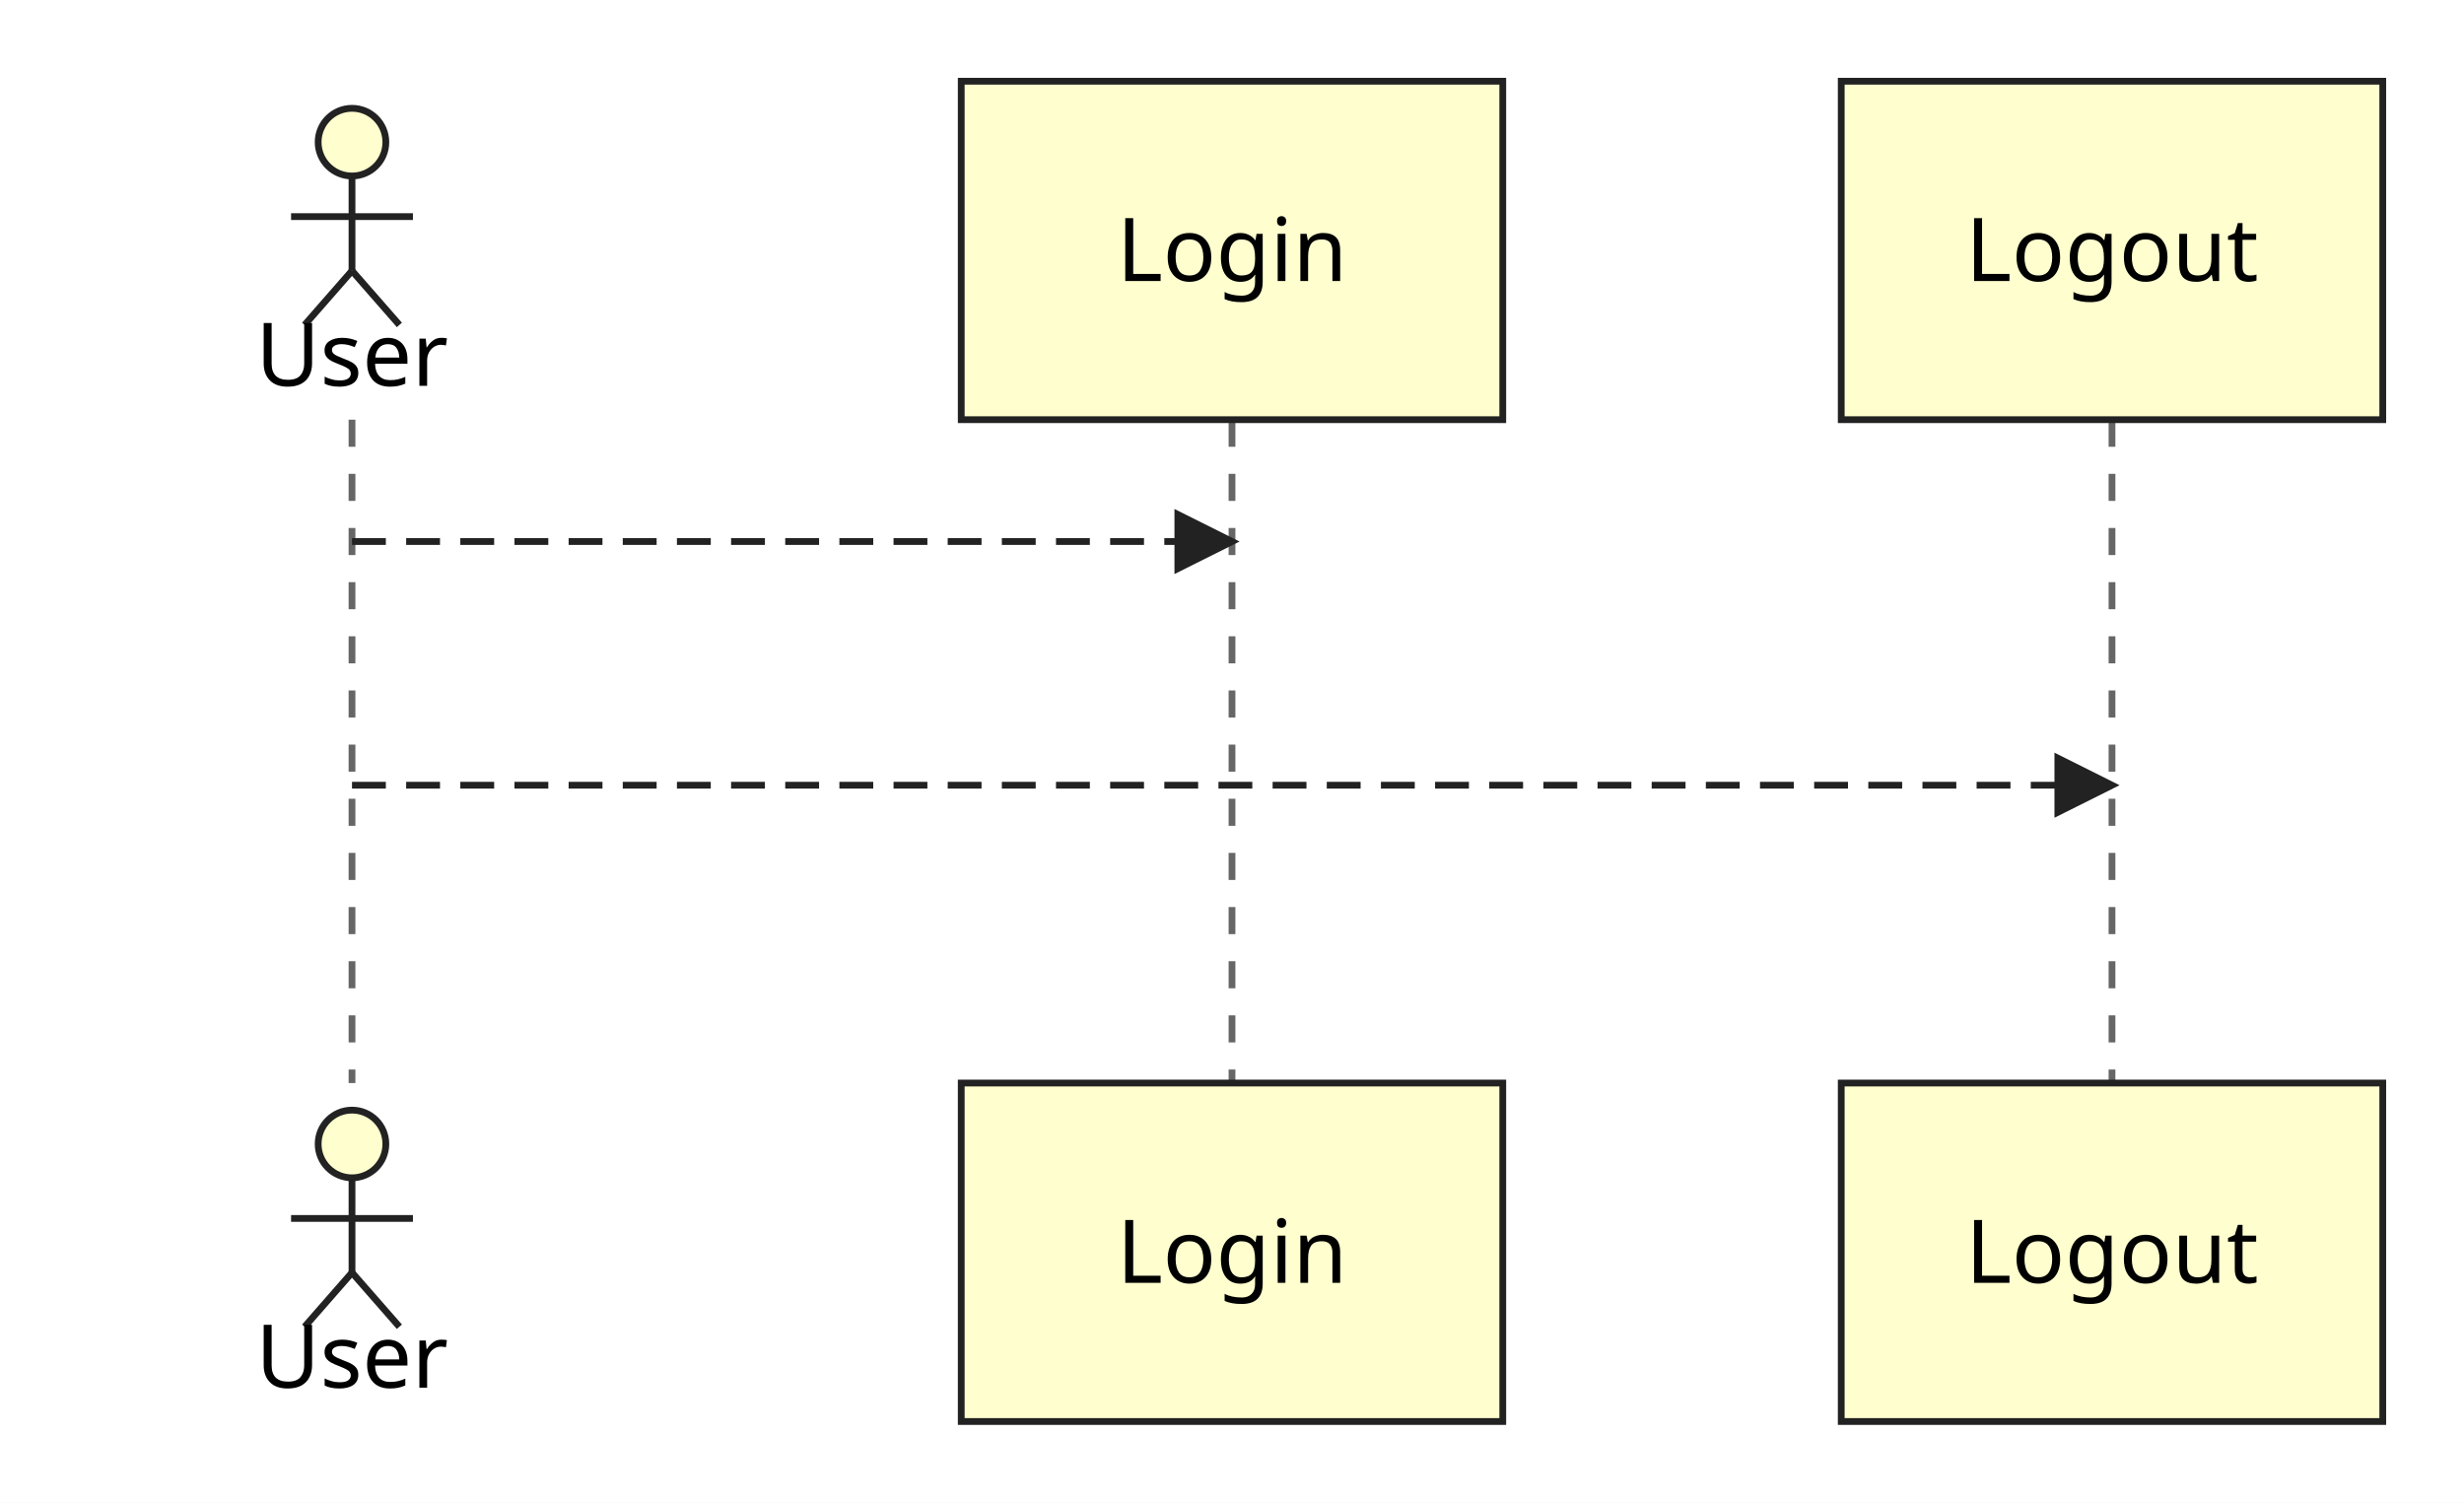
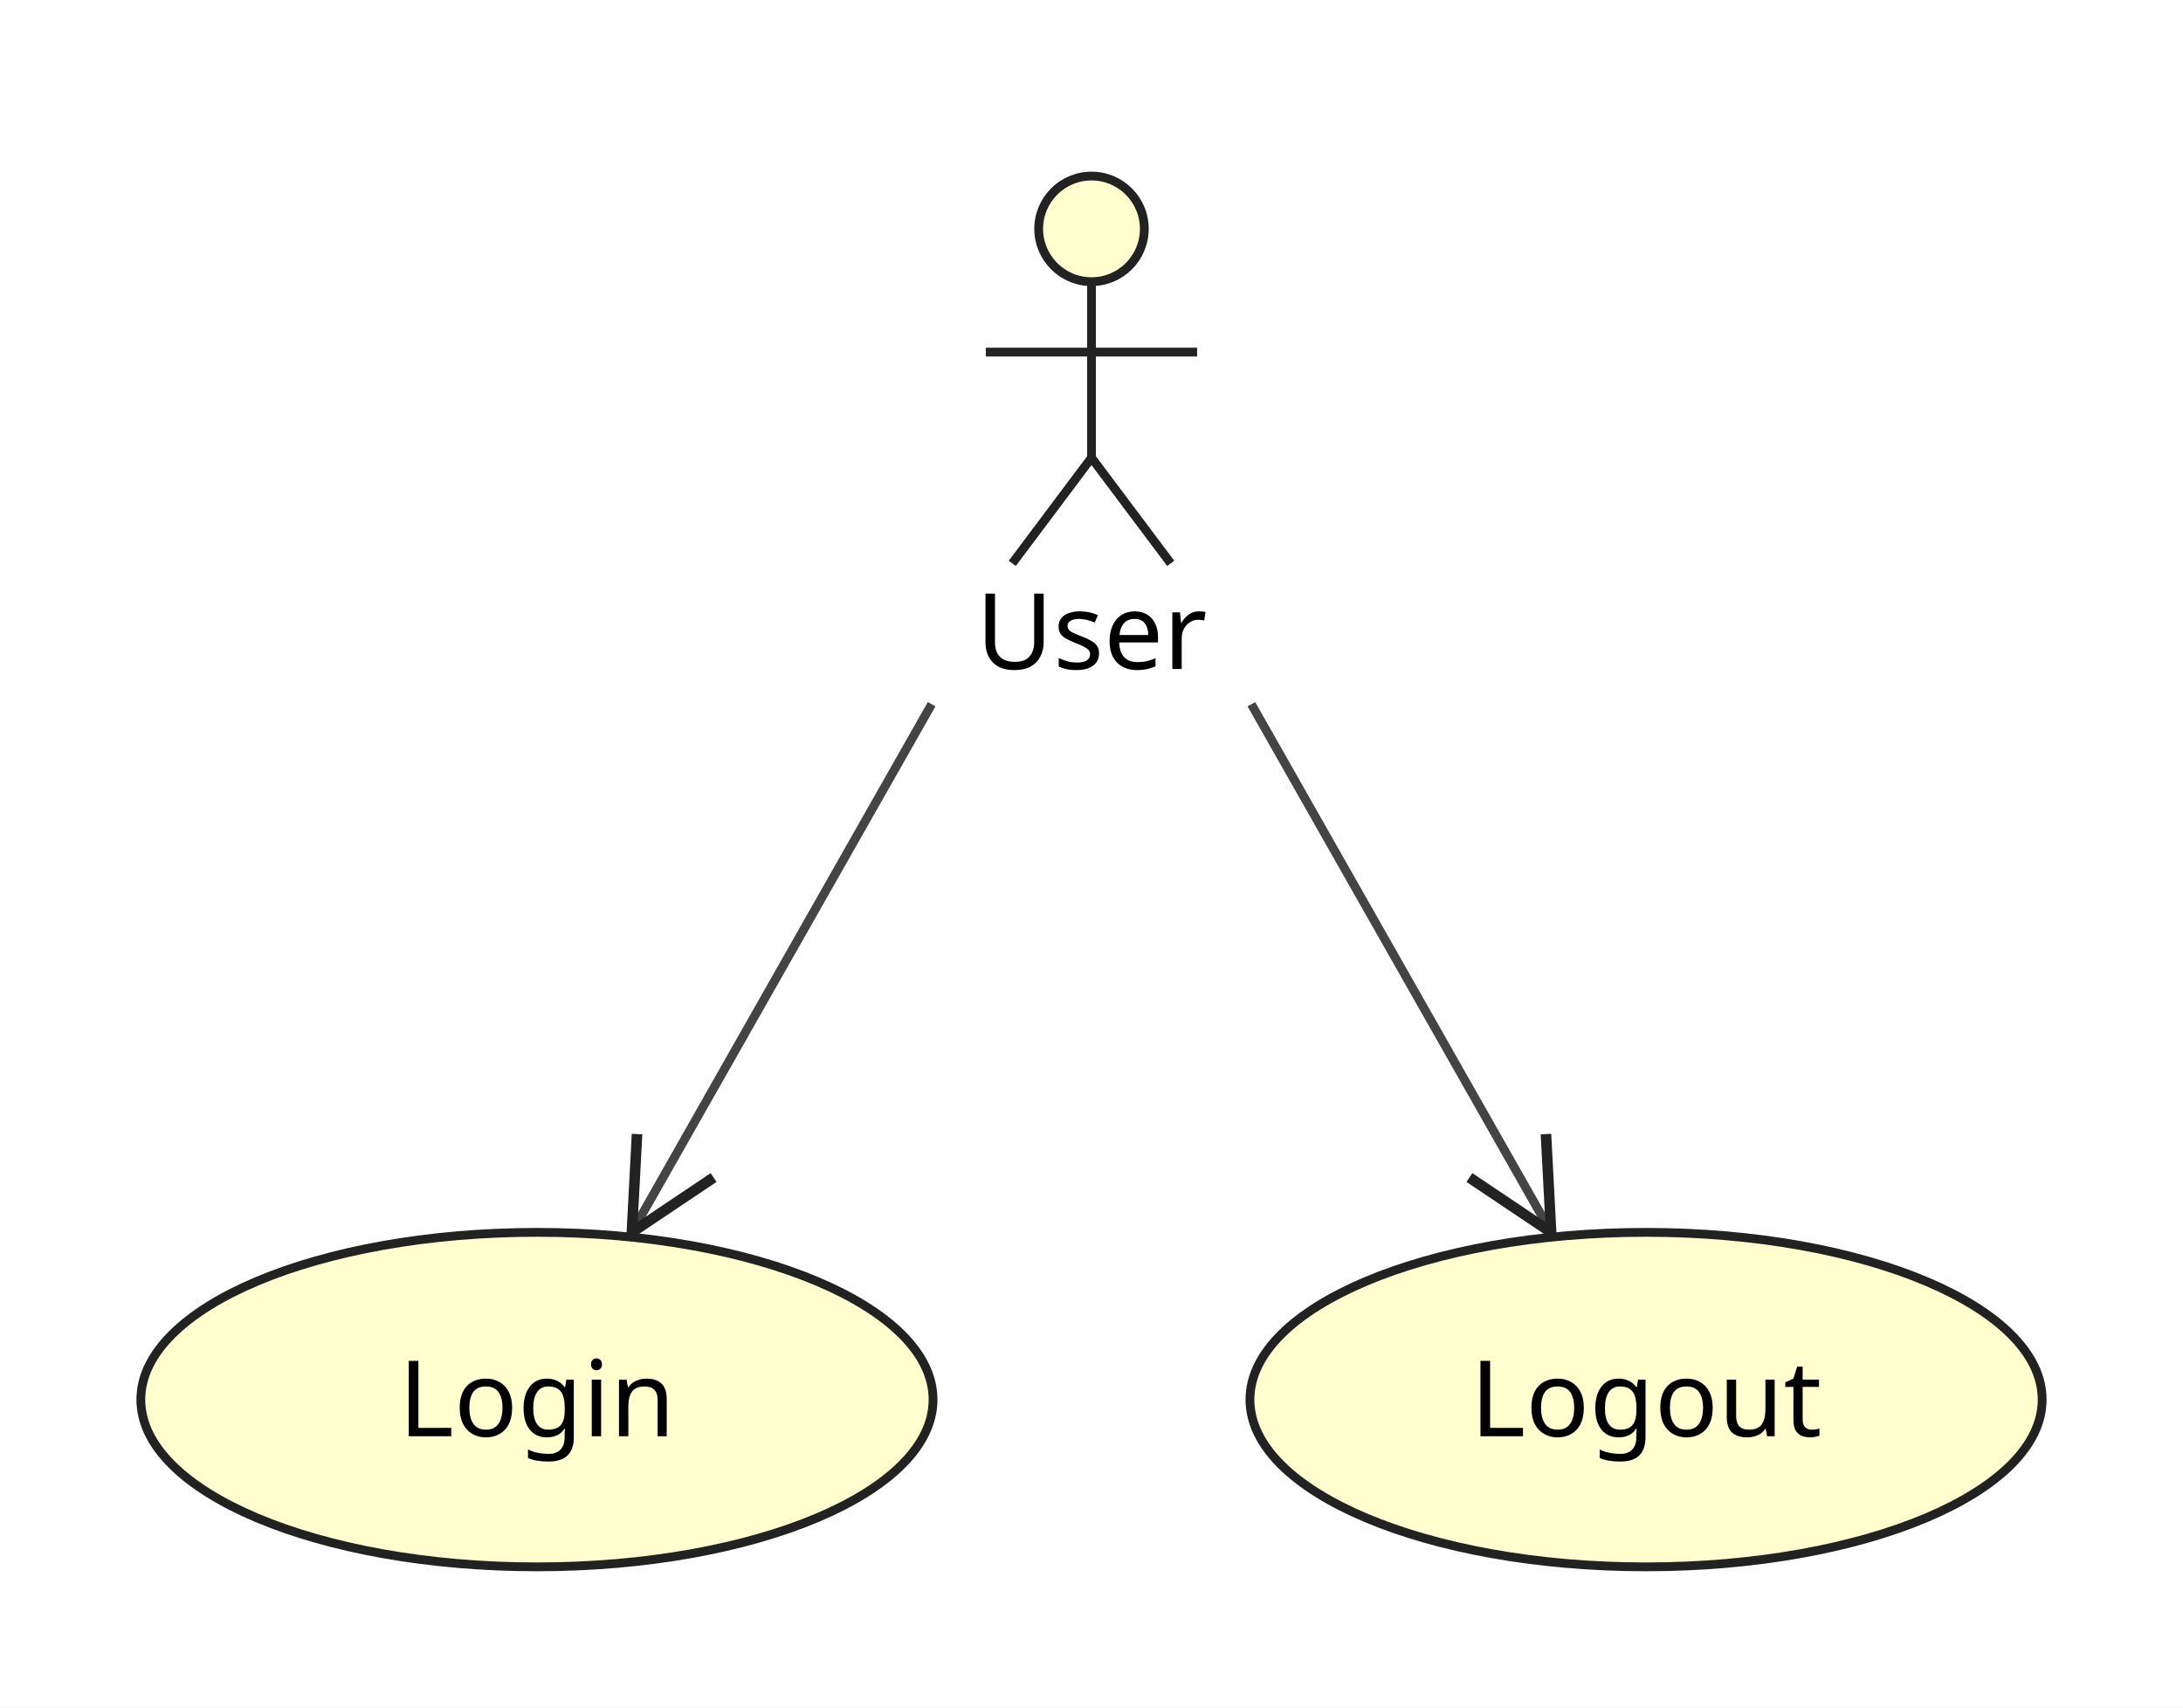
- <svg xmlns="http://www.w3.org/2000/svg" width="364" height="222" viewBox="0 0 364 222">
-   <rect x="0" y="0" width="364" height="222" fill="#fff" />
-   <line x1="52" y1="62" x2="52" y2="160" fill="none" stroke="#666" stroke-width="1" stroke-dasharray="4,4" />
-   <line x1="182" y1="62" x2="182" y2="160" fill="none" stroke="#666" stroke-width="1" stroke-dasharray="4,4" />
-   <line x1="312" y1="62" x2="312" y2="160" fill="none" stroke="#666" stroke-width="1" stroke-dasharray="4,4" />
-   <line x1="52" y1="80" x2="182" y2="80" fill="none" stroke="#222" stroke-width="1" stroke-dasharray="5,3" />
-   <polygon points="182,80 174,76 174,84" fill="#222" stroke="#222" stroke-width="1" />
-   <line x1="52" y1="116" x2="312" y2="116" fill="none" stroke="#222" stroke-width="1" stroke-dasharray="5,3" />
-   <polygon points="312,116 304,112 304,120" fill="#222" stroke="#222" stroke-width="1" />
-   <circle cx="52" cy="21" r="5" fill="#fefece" stroke="#222" stroke-width="1" />
-   <line x1="52" y1="26" x2="52" y2="40" fill="none" stroke="#222" stroke-width="1" />
-   <line x1="43" y1="32" x2="61" y2="32" fill="none" stroke="#222" stroke-width="1" />
-   <line x1="52" y1="40" x2="45" y2="48" fill="none" stroke="#222" stroke-width="1" />
-   <line x1="52" y1="40" x2="59" y2="48" fill="none" stroke="#222" stroke-width="1" />
-   <text x="52" y="57" text-anchor="middle" dominant-baseline="alphabetic" font-family="sans-serif" font-size="13" fill="#000">User</text>
-   <circle cx="52" cy="169" r="5" fill="#fefece" stroke="#222" stroke-width="1" />
-   <line x1="52" y1="174" x2="52" y2="188" fill="none" stroke="#222" stroke-width="1" />
-   <line x1="43" y1="180" x2="61" y2="180" fill="none" stroke="#222" stroke-width="1" />
-   <line x1="52" y1="188" x2="45" y2="196" fill="none" stroke="#222" stroke-width="1" />
-   <line x1="52" y1="188" x2="59" y2="196" fill="none" stroke="#222" stroke-width="1" />
-   <text x="52" y="205" text-anchor="middle" dominant-baseline="alphabetic" font-family="sans-serif" font-size="13" fill="#000">User</text>
-   <rect x="142" y="12" width="80" height="50" fill="#fefece" stroke="#222" stroke-width="1" />
-   <text x="182" y="37" text-anchor="middle" dominant-baseline="middle" font-family="sans-serif" font-size="13" fill="#000">Login</text>
-   <rect x="142" y="160" width="80" height="50" fill="#fefece" stroke="#222" stroke-width="1" />
-   <text x="182" y="185" text-anchor="middle" dominant-baseline="middle" font-family="sans-serif" font-size="13" fill="#000">Login</text>
-   <rect x="272" y="12" width="80" height="50" fill="#fefece" stroke="#222" stroke-width="1" />
-   <text x="312" y="37" text-anchor="middle" dominant-baseline="middle" font-family="sans-serif" font-size="13" fill="#000">Logout</text>
-   <rect x="272" y="160" width="80" height="50" fill="#fefece" stroke="#222" stroke-width="1" />
-   <text x="312" y="185" text-anchor="middle" dominant-baseline="middle" font-family="sans-serif" font-size="13" fill="#000">Logout</text>
+ <svg xmlns="http://www.w3.org/2000/svg" width="248" height="194" viewBox="0 0 248 194">
+   <rect x="0" y="0" width="248" height="194" fill="#fff" />
+   <line x1="105.838" y1="80" x2="71.784" y2="140" fill="none" stroke="#444" stroke-width="1" />
+   <polyline points="72.371,128.835 71.784,140 81.068,133.771" fill="none" stroke="#222" stroke-width="1.2" />
+   <line x1="142.162" y1="80" x2="176.216" y2="140" fill="none" stroke="#444" stroke-width="1" />
+   <polyline points="166.932,133.771 176.216,140 175.629,128.835" fill="none" stroke="#222" stroke-width="1.2" />
+   <circle cx="124" cy="26" r="6" fill="#fefece" stroke="#222" stroke-width="1" />
+   <line x1="124" y1="32" x2="124" y2="52" fill="none" stroke="#222" stroke-width="1" />
+   <line x1="112" y1="40" x2="136" y2="40" fill="none" stroke="#222" stroke-width="1" />
+   <line x1="124" y1="52" x2="115" y2="64" fill="none" stroke="#222" stroke-width="1" />
+   <line x1="124" y1="52" x2="133" y2="64" fill="none" stroke="#222" stroke-width="1" />
+   <text x="124" y="76" text-anchor="middle" dominant-baseline="alphabetic" font-family="sans-serif" font-size="12" fill="#000">User</text>
+   <ellipse cx="61" cy="159" rx="45" ry="19" fill="#fefece" stroke="#222" stroke-width="1" />
+   <text x="61" y="159" text-anchor="middle" dominant-baseline="middle" font-family="sans-serif" font-size="12" fill="#000">Login</text>
+   <ellipse cx="187" cy="159" rx="45" ry="19" fill="#fefece" stroke="#222" stroke-width="1" />
+   <text x="187" y="159" text-anchor="middle" dominant-baseline="middle" font-family="sans-serif" font-size="12" fill="#000">Logout</text>
</svg>
